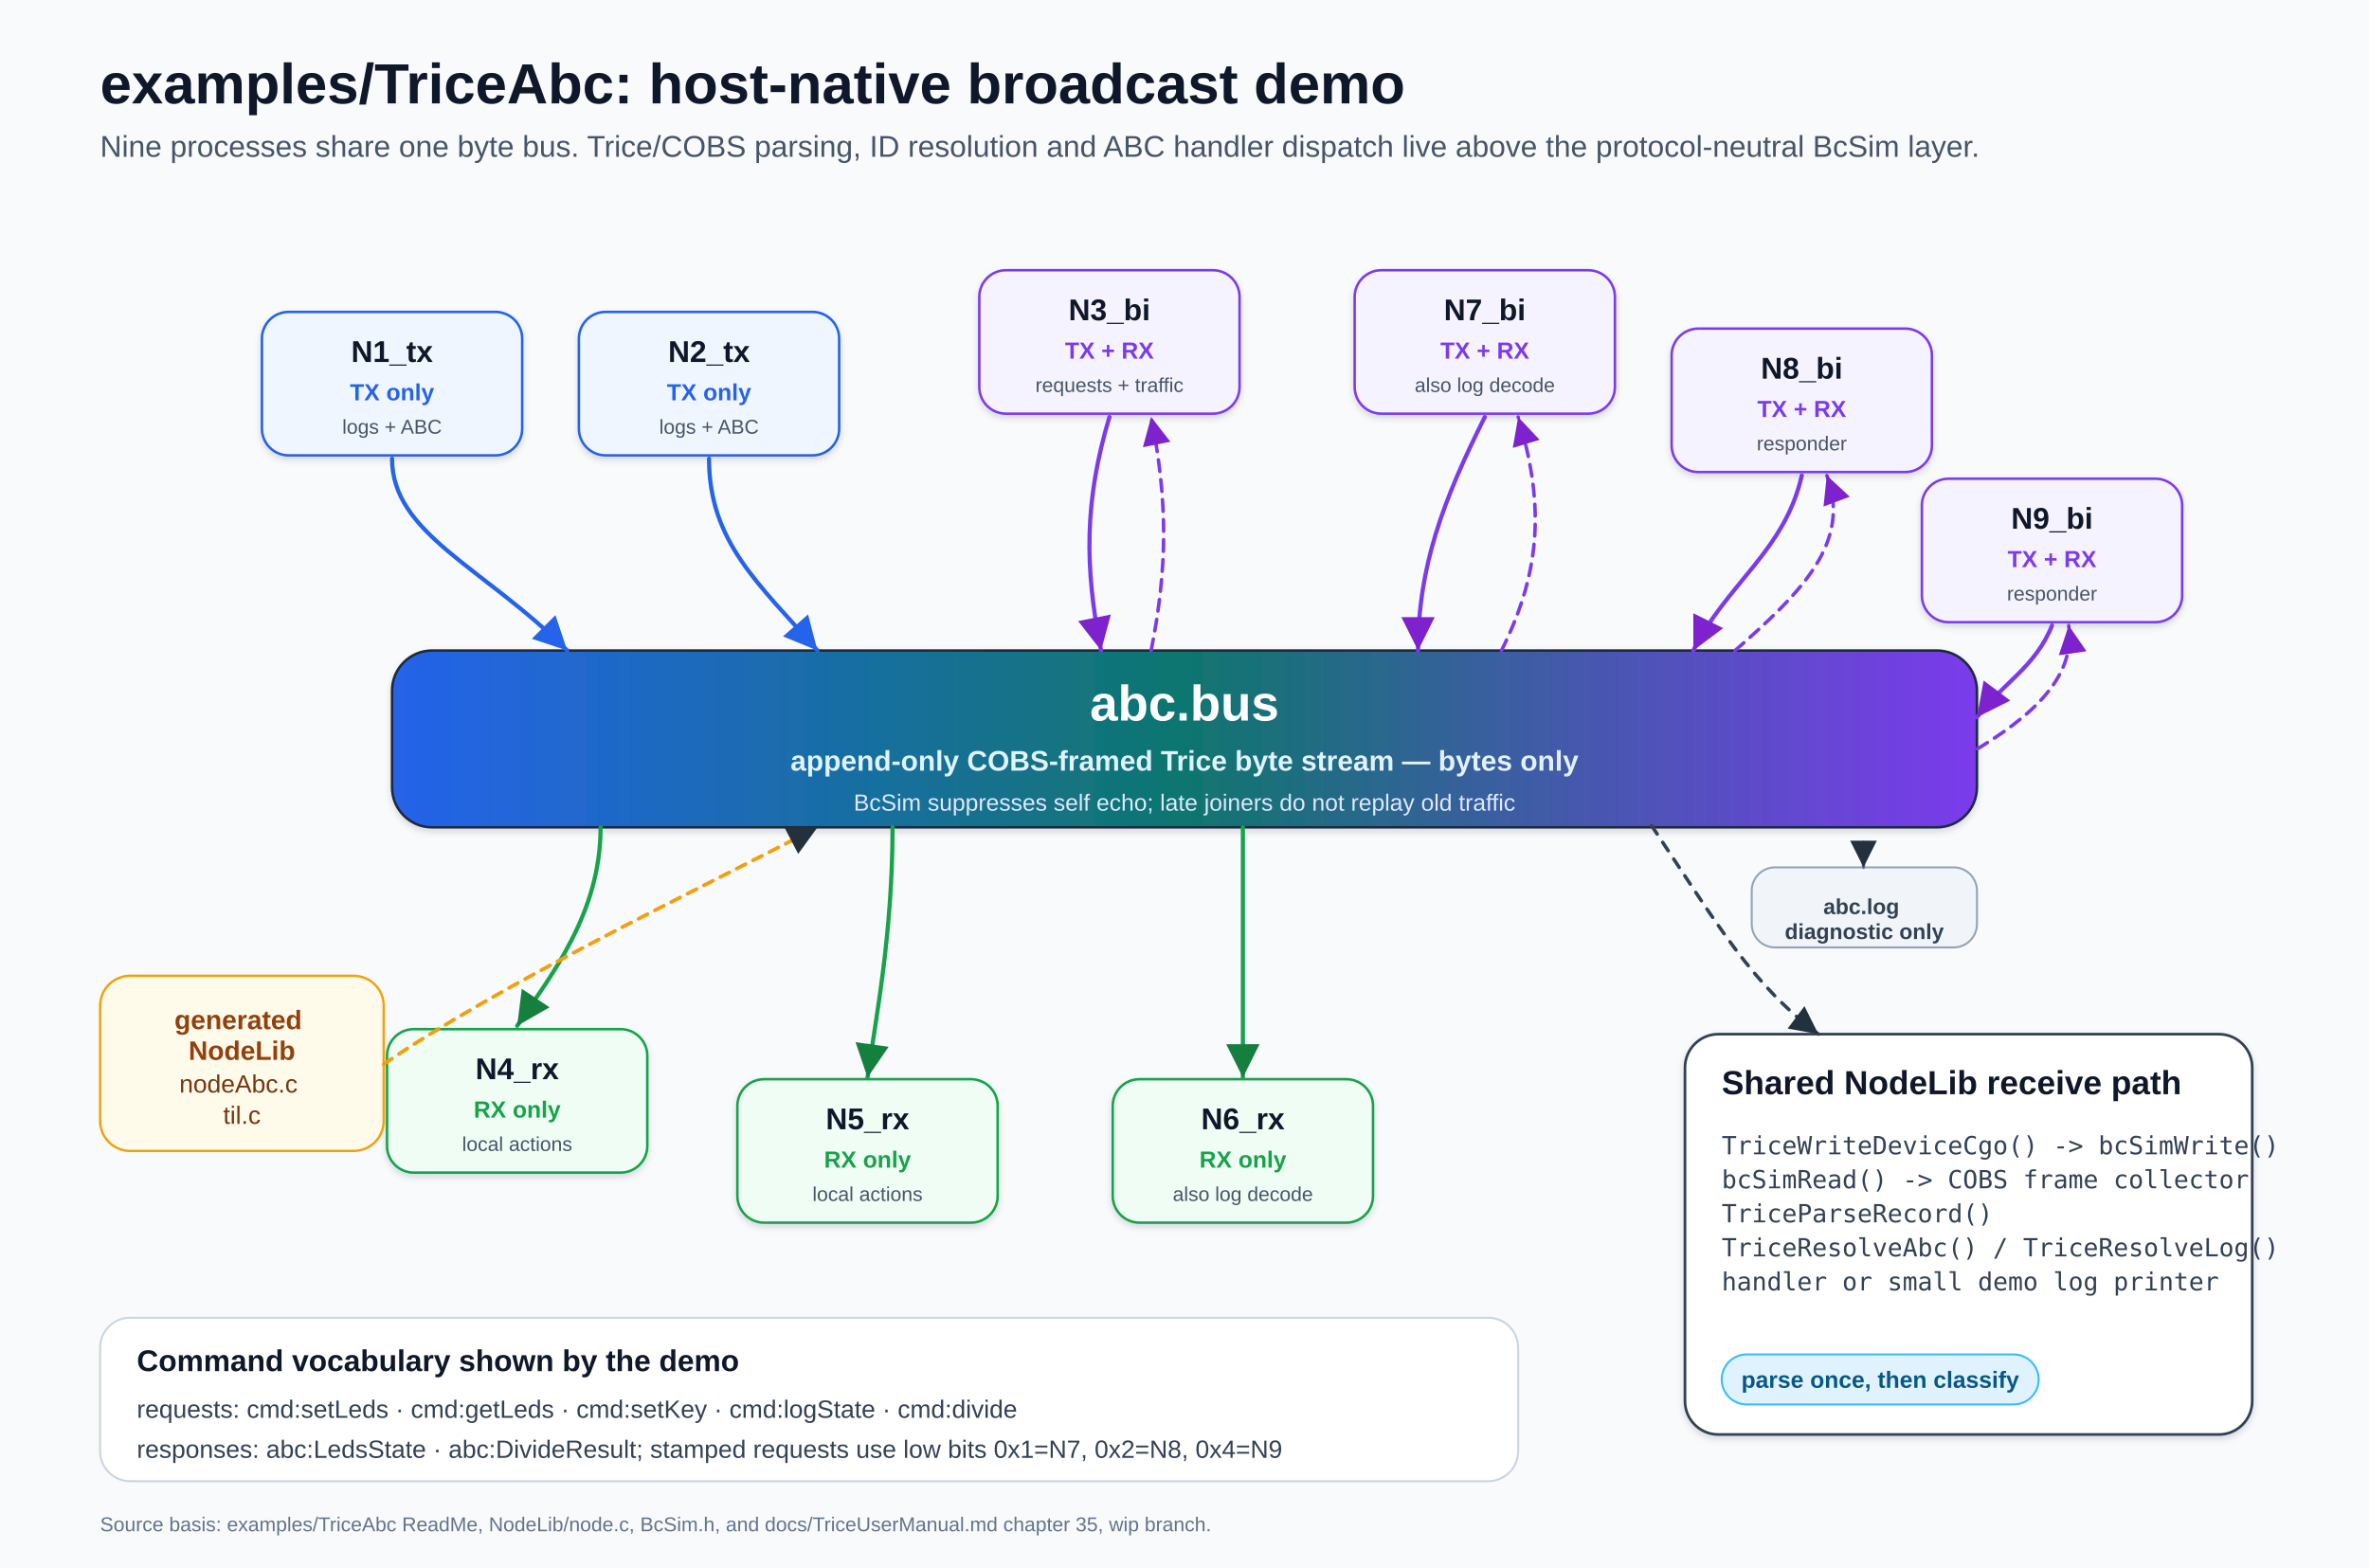
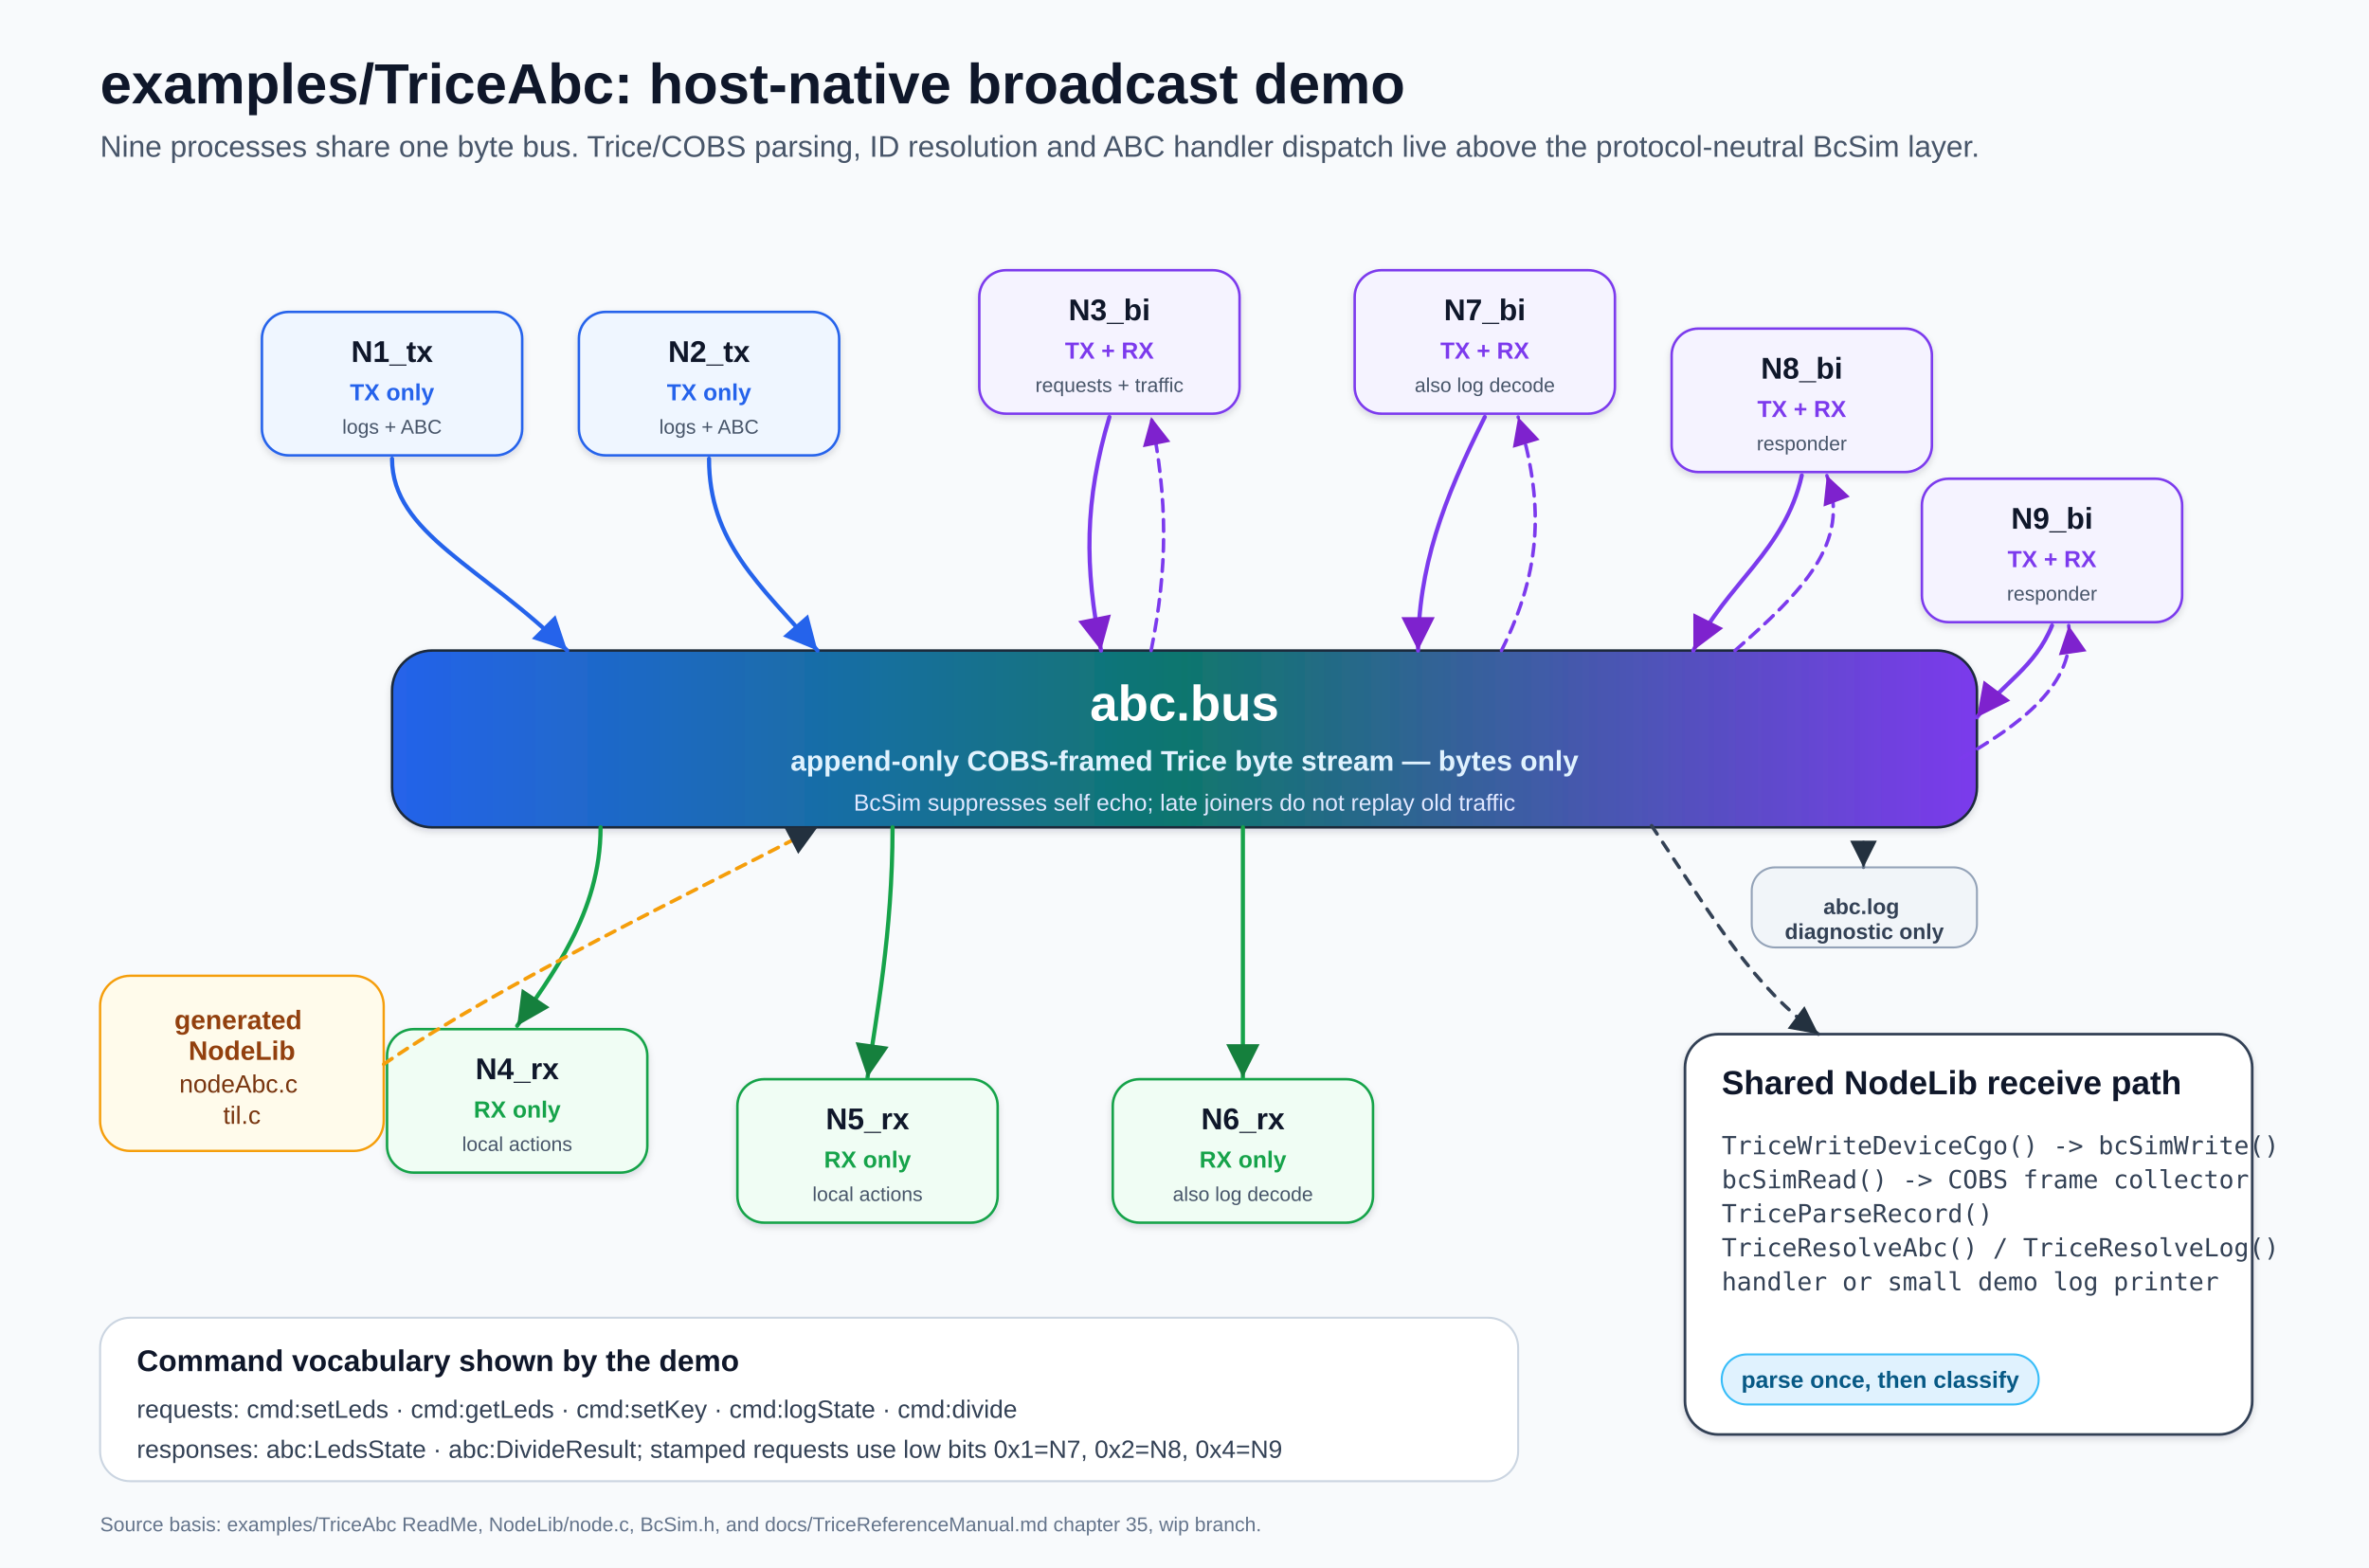
<svg xmlns="http://www.w3.org/2000/svg" width="1420" height="940" viewBox="0 0 1420 940" role="img">
  <defs>
    <marker id="arrow-dark" markerWidth="12" markerHeight="12" refX="10" refY="6" orient="auto" markerUnits="strokeWidth">
      <path d="M2,2 L10,6 L2,10 Z" fill="#23313f" />
    </marker>
    <marker id="arrow-blue" markerWidth="12" markerHeight="12" refX="10" refY="6" orient="auto" markerUnits="strokeWidth">
      <path d="M2,2 L10,6 L2,10 Z" fill="#2563eb" />
    </marker>
    <marker id="arrow-green" markerWidth="12" markerHeight="12" refX="10" refY="6" orient="auto" markerUnits="strokeWidth">
      <path d="M2,2 L10,6 L2,10 Z" fill="#15803d" />
    </marker>
    <marker id="arrow-purple" markerWidth="12" markerHeight="12" refX="10" refY="6" orient="auto" markerUnits="strokeWidth">
      <path d="M2,2 L10,6 L2,10 Z" fill="#7e22ce" />
    </marker>
    <filter id="shadow" x="-20%" y="-20%" width="140%" height="140%">
      <feDropShadow dx="0" dy="2" stdDeviation="2" flood-color="#0f172a" flood-opacity="0.14" />
    </filter>
    <linearGradient id="bus-grad" x1="0" x2="1" y1="0" y2="0">
      <stop offset="0%" stop-color="#2563eb" />
      <stop offset="50%" stop-color="#0f766e" />
      <stop offset="100%" stop-color="#7c3aed" />
    </linearGradient>
  </defs>
  <rect x="0" y="0" width="1420" height="940" rx="0" fill="#f8fafc" stroke="none" stroke-width="0" />
  <text x="60" y="62" font-family="Arial, Helvetica, sans-serif" font-size="34" font-weight="800" fill="#0f172a" text-anchor="start">
    <tspan x="60" dy="0">examples/TriceAbc: host-native broadcast demo</tspan>
  </text>
  <text x="60" y="94" font-family="Arial, Helvetica, sans-serif" font-size="18" font-weight="400" fill="#475569" text-anchor="start">
    <tspan x="60" dy="0">Nine processes share one byte bus. Trice/COBS parsing, ID resolution and ABC handler dispatch live above the protocol-neutral BcSim layer.</tspan>
  </text>
  <rect x="235" y="390" width="950" height="106" rx="24" fill="url(#bus-grad)" stroke="#1e293b" stroke-width="1.5" filter="url(#shadow)" />
  <text x="710.0" y="432" font-family="Arial, Helvetica, sans-serif" font-size="30" font-weight="900" fill="white" text-anchor="middle">
    <tspan x="710.0" dy="0">abc.bus</tspan>
  </text>
  <text x="710.0" y="462" font-family="Arial, Helvetica, sans-serif" font-size="17" font-weight="700" fill="#e0f2fe" text-anchor="middle">
    <tspan x="710.0" dy="0">append-only COBS-framed Trice byte stream — bytes only</tspan>
  </text>
  <text x="710.0" y="486" font-family="Arial, Helvetica, sans-serif" font-size="14" font-weight="400" fill="#e0e7ff" text-anchor="middle">
    <tspan x="710.0" dy="0">BcSim suppresses self echo; late joiners do not replay old traffic</tspan>
  </text>
  <rect x="1050" y="520" width="135" height="48" rx="14" fill="#f1f5f9" stroke="#94a3b8" stroke-width="1.2" />
  <text x="1117.5" y="548" font-family="Arial, Helvetica, sans-serif" font-size="13" font-weight="700" fill="#334155" text-anchor="middle">
    <tspan x="1117.5" dy="0">abc.log</tspan>
    <tspan x="1117.5" dy="1.15em">diagnostic only</tspan>
  </text>
  <path d="M1117 505 V520" fill="none" stroke="#64748b" stroke-width="2" stroke-linecap="round" stroke-linejoin="round" marker-end="url(#arrow-dark)" stroke-dasharray="5 5" />
  <rect x="157.0" y="187.0" width="156" height="86" rx="16" fill="#eff6ff" stroke="#2563eb" stroke-width="1.5" filter="url(#shadow)" />
  <text x="235" y="217.0" font-family="Arial, Helvetica, sans-serif" font-size="18" font-weight="800" fill="#0f172a" text-anchor="middle">
    <tspan x="235" dy="0">N1_tx</tspan>
  </text>
  <text x="235" y="240.0" font-family="Arial, Helvetica, sans-serif" font-size="14" font-weight="700" fill="#2563eb" text-anchor="middle">
    <tspan x="235" dy="0">TX only</tspan>
  </text>
  <text x="235" y="260.0" font-family="Arial, Helvetica, sans-serif" font-size="12" font-weight="400" fill="#475569" text-anchor="middle">
    <tspan x="235" dy="0">logs + ABC</tspan>
  </text>
  <rect x="347.0" y="187.0" width="156" height="86" rx="16" fill="#eff6ff" stroke="#2563eb" stroke-width="1.5" filter="url(#shadow)" />
  <text x="425" y="217.0" font-family="Arial, Helvetica, sans-serif" font-size="18" font-weight="800" fill="#0f172a" text-anchor="middle">
    <tspan x="425" dy="0">N2_tx</tspan>
  </text>
  <text x="425" y="240.0" font-family="Arial, Helvetica, sans-serif" font-size="14" font-weight="700" fill="#2563eb" text-anchor="middle">
    <tspan x="425" dy="0">TX only</tspan>
  </text>
  <text x="425" y="260.0" font-family="Arial, Helvetica, sans-serif" font-size="12" font-weight="400" fill="#475569" text-anchor="middle">
    <tspan x="425" dy="0">logs + ABC</tspan>
  </text>
  <rect x="587.0" y="162.0" width="156" height="86" rx="16" fill="#f5f3ff" stroke="#7c3aed" stroke-width="1.5" filter="url(#shadow)" />
  <text x="665" y="192.0" font-family="Arial, Helvetica, sans-serif" font-size="18" font-weight="800" fill="#0f172a" text-anchor="middle">
    <tspan x="665" dy="0">N3_bi</tspan>
  </text>
  <text x="665" y="215.0" font-family="Arial, Helvetica, sans-serif" font-size="14" font-weight="700" fill="#7c3aed" text-anchor="middle">
    <tspan x="665" dy="0">TX + RX</tspan>
  </text>
  <text x="665" y="235.0" font-family="Arial, Helvetica, sans-serif" font-size="12" font-weight="400" fill="#475569" text-anchor="middle">
    <tspan x="665" dy="0">requests + traffic</tspan>
  </text>
  <rect x="812.0" y="162.0" width="156" height="86" rx="16" fill="#f5f3ff" stroke="#7c3aed" stroke-width="1.5" filter="url(#shadow)" />
  <text x="890" y="192.0" font-family="Arial, Helvetica, sans-serif" font-size="18" font-weight="800" fill="#0f172a" text-anchor="middle">
    <tspan x="890" dy="0">N7_bi</tspan>
  </text>
  <text x="890" y="215.0" font-family="Arial, Helvetica, sans-serif" font-size="14" font-weight="700" fill="#7c3aed" text-anchor="middle">
    <tspan x="890" dy="0">TX + RX</tspan>
  </text>
  <text x="890" y="235.0" font-family="Arial, Helvetica, sans-serif" font-size="12" font-weight="400" fill="#475569" text-anchor="middle">
    <tspan x="890" dy="0">also log decode</tspan>
  </text>
  <rect x="1002.0" y="197.0" width="156" height="86" rx="16" fill="#f5f3ff" stroke="#7c3aed" stroke-width="1.5" filter="url(#shadow)" />
  <text x="1080" y="227.0" font-family="Arial, Helvetica, sans-serif" font-size="18" font-weight="800" fill="#0f172a" text-anchor="middle">
    <tspan x="1080" dy="0">N8_bi</tspan>
  </text>
  <text x="1080" y="250.0" font-family="Arial, Helvetica, sans-serif" font-size="14" font-weight="700" fill="#7c3aed" text-anchor="middle">
    <tspan x="1080" dy="0">TX + RX</tspan>
  </text>
  <text x="1080" y="270.0" font-family="Arial, Helvetica, sans-serif" font-size="12" font-weight="400" fill="#475569" text-anchor="middle">
    <tspan x="1080" dy="0">responder</tspan>
  </text>
  <rect x="1152.0" y="287.0" width="156" height="86" rx="16" fill="#f5f3ff" stroke="#7c3aed" stroke-width="1.5" filter="url(#shadow)" />
  <text x="1230" y="317.0" font-family="Arial, Helvetica, sans-serif" font-size="18" font-weight="800" fill="#0f172a" text-anchor="middle">
    <tspan x="1230" dy="0">N9_bi</tspan>
  </text>
  <text x="1230" y="340.0" font-family="Arial, Helvetica, sans-serif" font-size="14" font-weight="700" fill="#7c3aed" text-anchor="middle">
    <tspan x="1230" dy="0">TX + RX</tspan>
  </text>
  <text x="1230" y="360.0" font-family="Arial, Helvetica, sans-serif" font-size="12" font-weight="400" fill="#475569" text-anchor="middle">
    <tspan x="1230" dy="0">responder</tspan>
  </text>
  <rect x="232.0" y="617.0" width="156" height="86" rx="16" fill="#f0fdf4" stroke="#16a34a" stroke-width="1.5" filter="url(#shadow)" />
  <text x="310" y="647.0" font-family="Arial, Helvetica, sans-serif" font-size="18" font-weight="800" fill="#0f172a" text-anchor="middle">
    <tspan x="310" dy="0">N4_rx</tspan>
  </text>
  <text x="310" y="670.0" font-family="Arial, Helvetica, sans-serif" font-size="14" font-weight="700" fill="#16a34a" text-anchor="middle">
    <tspan x="310" dy="0">RX only</tspan>
  </text>
  <text x="310" y="690.0" font-family="Arial, Helvetica, sans-serif" font-size="12" font-weight="400" fill="#475569" text-anchor="middle">
    <tspan x="310" dy="0">local actions</tspan>
  </text>
  <rect x="442.0" y="647.0" width="156" height="86" rx="16" fill="#f0fdf4" stroke="#16a34a" stroke-width="1.5" filter="url(#shadow)" />
  <text x="520" y="677.0" font-family="Arial, Helvetica, sans-serif" font-size="18" font-weight="800" fill="#0f172a" text-anchor="middle">
    <tspan x="520" dy="0">N5_rx</tspan>
  </text>
  <text x="520" y="700.0" font-family="Arial, Helvetica, sans-serif" font-size="14" font-weight="700" fill="#16a34a" text-anchor="middle">
    <tspan x="520" dy="0">RX only</tspan>
  </text>
  <text x="520" y="720.0" font-family="Arial, Helvetica, sans-serif" font-size="12" font-weight="400" fill="#475569" text-anchor="middle">
    <tspan x="520" dy="0">local actions</tspan>
  </text>
  <rect x="667.0" y="647.0" width="156" height="86" rx="16" fill="#f0fdf4" stroke="#16a34a" stroke-width="1.5" filter="url(#shadow)" />
  <text x="745" y="677.0" font-family="Arial, Helvetica, sans-serif" font-size="18" font-weight="800" fill="#0f172a" text-anchor="middle">
    <tspan x="745" dy="0">N6_rx</tspan>
  </text>
  <text x="745" y="700.0" font-family="Arial, Helvetica, sans-serif" font-size="14" font-weight="700" fill="#16a34a" text-anchor="middle">
    <tspan x="745" dy="0">RX only</tspan>
  </text>
  <text x="745" y="720.0" font-family="Arial, Helvetica, sans-serif" font-size="12" font-weight="400" fill="#475569" text-anchor="middle">
    <tspan x="745" dy="0">also log decode</tspan>
  </text>
  <path d="M235 275 C235 320 290 340 340 390" fill="none" stroke="#2563eb" stroke-width="2.5" stroke-linecap="round" stroke-linejoin="round" marker-end="url(#arrow-blue)" />
  <path d="M425 275 C425 325 455 350 490 390" fill="none" stroke="#2563eb" stroke-width="2.5" stroke-linecap="round" stroke-linejoin="round" marker-end="url(#arrow-blue)" />
  <path d="M665 250 C650 300 650 340 660 390" fill="none" stroke="#7c3aed" stroke-width="2.5" stroke-linecap="round" stroke-linejoin="round" marker-end="url(#arrow-purple)" />
  <path d="M690 390 C700 340 700 300 690 250" fill="none" stroke="#7c3aed" stroke-width="2.1" stroke-linecap="round" stroke-linejoin="round" marker-end="url(#arrow-purple)" stroke-dasharray="7 5" />
  <path d="M890 250 C865 300 850 340 850 390" fill="none" stroke="#7c3aed" stroke-width="2.5" stroke-linecap="round" stroke-linejoin="round" marker-end="url(#arrow-purple)" />
  <path d="M900 390 C925 340 925 300 910 250" fill="none" stroke="#7c3aed" stroke-width="2.1" stroke-linecap="round" stroke-linejoin="round" marker-end="url(#arrow-purple)" stroke-dasharray="7 5" />
  <path d="M1080 285 C1070 330 1035 350 1015 390" fill="none" stroke="#7c3aed" stroke-width="2.5" stroke-linecap="round" stroke-linejoin="round" marker-end="url(#arrow-purple)" />
  <path d="M1040 390 C1080 355 1110 325 1095 285" fill="none" stroke="#7c3aed" stroke-width="2.1" stroke-linecap="round" stroke-linejoin="round" marker-end="url(#arrow-purple)" stroke-dasharray="7 5" />
  <path d="M1230 375 C1220 400 1200 410 1185 430" fill="none" stroke="#7c3aed" stroke-width="2.5" stroke-linecap="round" stroke-linejoin="round" marker-end="url(#arrow-purple)" />
  <path d="M1175 455 C1210 435 1245 410 1240 375" fill="none" stroke="#7c3aed" stroke-width="2.1" stroke-linecap="round" stroke-linejoin="round" marker-end="url(#arrow-purple)" stroke-dasharray="7 5" />
  <path d="M360 496 C360 548 330 585 310 615" fill="none" stroke="#16a34a" stroke-width="2.5" stroke-linecap="round" stroke-linejoin="round" marker-end="url(#arrow-green)" />
  <path d="M535 496 C535 560 525 610 520 646" fill="none" stroke="#16a34a" stroke-width="2.5" stroke-linecap="round" stroke-linejoin="round" marker-end="url(#arrow-green)" />
  <path d="M745 496 C745 560 745 610 745 646" fill="none" stroke="#16a34a" stroke-width="2.5" stroke-linecap="round" stroke-linejoin="round" marker-end="url(#arrow-green)" />
  <rect x="1010" y="620" width="340" height="240" rx="20" fill="#ffffff" stroke="#334155" stroke-width="1.6" filter="url(#shadow)" />
  <text x="1032" y="656" font-family="Arial, Helvetica, sans-serif" font-size="20" font-weight="800" fill="#0f172a" text-anchor="start">
    <tspan x="1032" dy="0">Shared NodeLib receive path</tspan>
  </text>
  <text x="1032" y="692" font-family="ui-monospace, SFMono-Regular, Menlo, Consolas, monospace" font-size="15" font-weight="400" fill="#334155" text-anchor="start">
    <tspan x="1032" dy="0">TriceWriteDeviceCgo() -&gt; bcSimWrite()</tspan>
    <tspan x="1032" dy="1.36em">bcSimRead() -&gt; COBS frame collector</tspan>
    <tspan x="1032" dy="1.36em">TriceParseRecord()</tspan>
    <tspan x="1032" dy="1.36em">TriceResolveAbc() / TriceResolveLog()</tspan>
    <tspan x="1032" dy="1.36em">handler or small demo log printer</tspan>
  </text>
  <rect x="1032" y="812" width="190" height="30" rx="15" fill="#e0f2fe" stroke="#38bdf8" stroke-width="1.2" />
  <text x="1127.0" y="832" font-family="Arial, Helvetica, sans-serif" font-size="14" font-weight="700" fill="#075985" text-anchor="middle">
    <tspan x="1127.0" dy="0">parse once, then classify</tspan>
  </text>
  <path d="M990 495 C1030 555 1050 590 1090 620" fill="none" stroke="#334155" stroke-width="2.1" stroke-linecap="round" stroke-linejoin="round" marker-end="url(#arrow-dark)" stroke-dasharray="6 6" />
  <rect x="60" y="790" width="850" height="98" rx="18" fill="#ffffff" stroke="#cbd5e1" stroke-width="1.2" />
  <text x="82" y="822" font-family="Arial, Helvetica, sans-serif" font-size="18" font-weight="800" fill="#0f172a" text-anchor="start">
    <tspan x="82" dy="0">Command vocabulary shown by the demo</tspan>
  </text>
  <text x="82" y="850" font-family="Arial, Helvetica, sans-serif" font-size="15" font-weight="400" fill="#334155" text-anchor="start">
    <tspan x="82" dy="0">requests: cmd:setLeds · cmd:getLeds · cmd:setKey · cmd:logState · cmd:divide</tspan>
  </text>
  <text x="82" y="874" font-family="Arial, Helvetica, sans-serif" font-size="15" font-weight="400" fill="#334155" text-anchor="start">
    <tspan x="82" dy="0">responses: abc:LedsState · abc:DivideResult; stamped requests use low bits 0x1=N7, 0x2=N8, 0x4=N9</tspan>
  </text>
  <rect x="60" y="585" width="170" height="105" rx="18" fill="#fffbeb" stroke="#f59e0b" stroke-width="1.4" />
  <text x="145" y="617" font-family="Arial, Helvetica, sans-serif" font-size="16" font-weight="800" fill="#92400e" text-anchor="middle">
    <tspan x="145" dy="0">generated</tspan>
    <tspan x="145" dy="1.15em">NodeLib</tspan>
  </text>
  <text x="145" y="655" font-family="Arial, Helvetica, sans-serif" font-size="15" font-weight="400" fill="#78350f" text-anchor="middle">
    <tspan x="145" dy="0">nodeAbc.c</tspan>
    <tspan x="145" dy="1.25em">til.c</tspan>
  </text>
  <path d="M230 638 C300 590 415 535 490 496" fill="none" stroke="#f59e0b" stroke-width="2.2" stroke-linecap="round" stroke-linejoin="round" marker-end="url(#arrow-dark)" stroke-dasharray="6 5" />
  <text x="60" y="918" font-family="Arial, Helvetica, sans-serif" font-size="12" font-weight="400" fill="#64748b" text-anchor="start">
-     <tspan x="60" dy="0">Source basis: examples/TriceAbc ReadMe, NodeLib/node.c, BcSim.h, and docs/TriceUserManual.md chapter 35, wip branch.</tspan>
+     <tspan x="60" dy="0">Source basis: examples/TriceAbc ReadMe, NodeLib/node.c, BcSim.h, and docs/TriceReferenceManual.md chapter 35, wip branch.</tspan>
  </text>
</svg>
